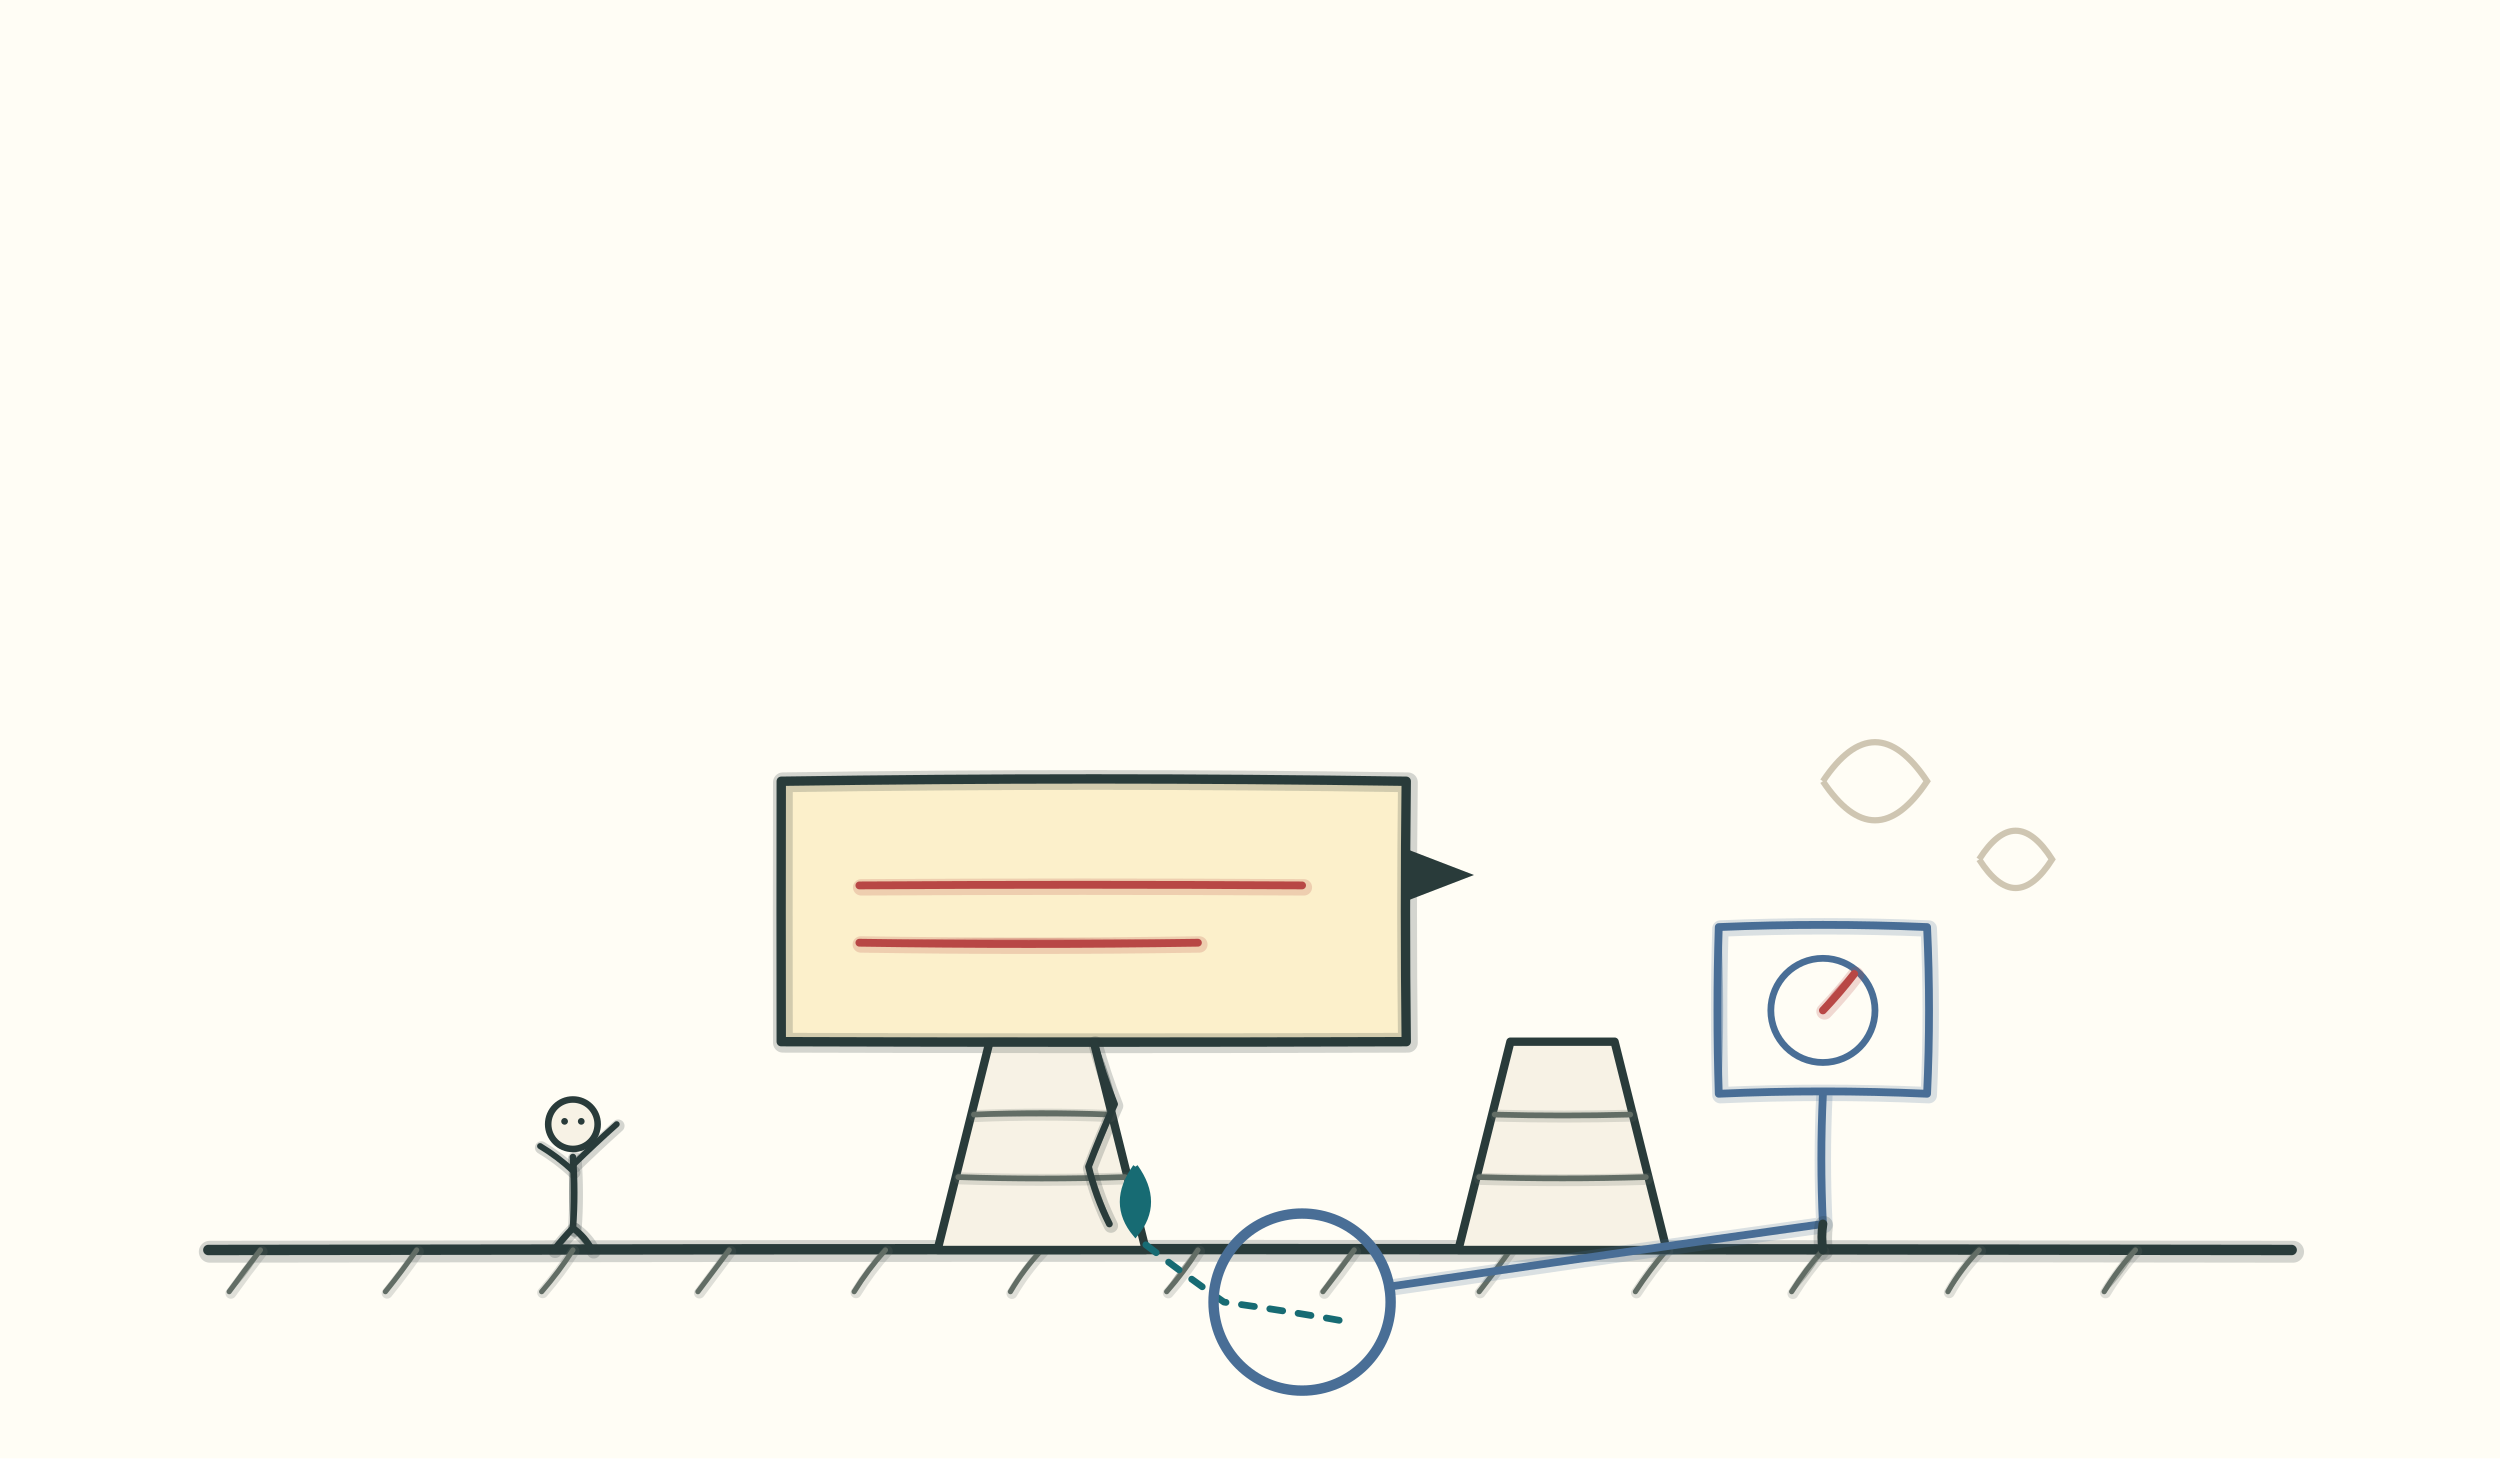
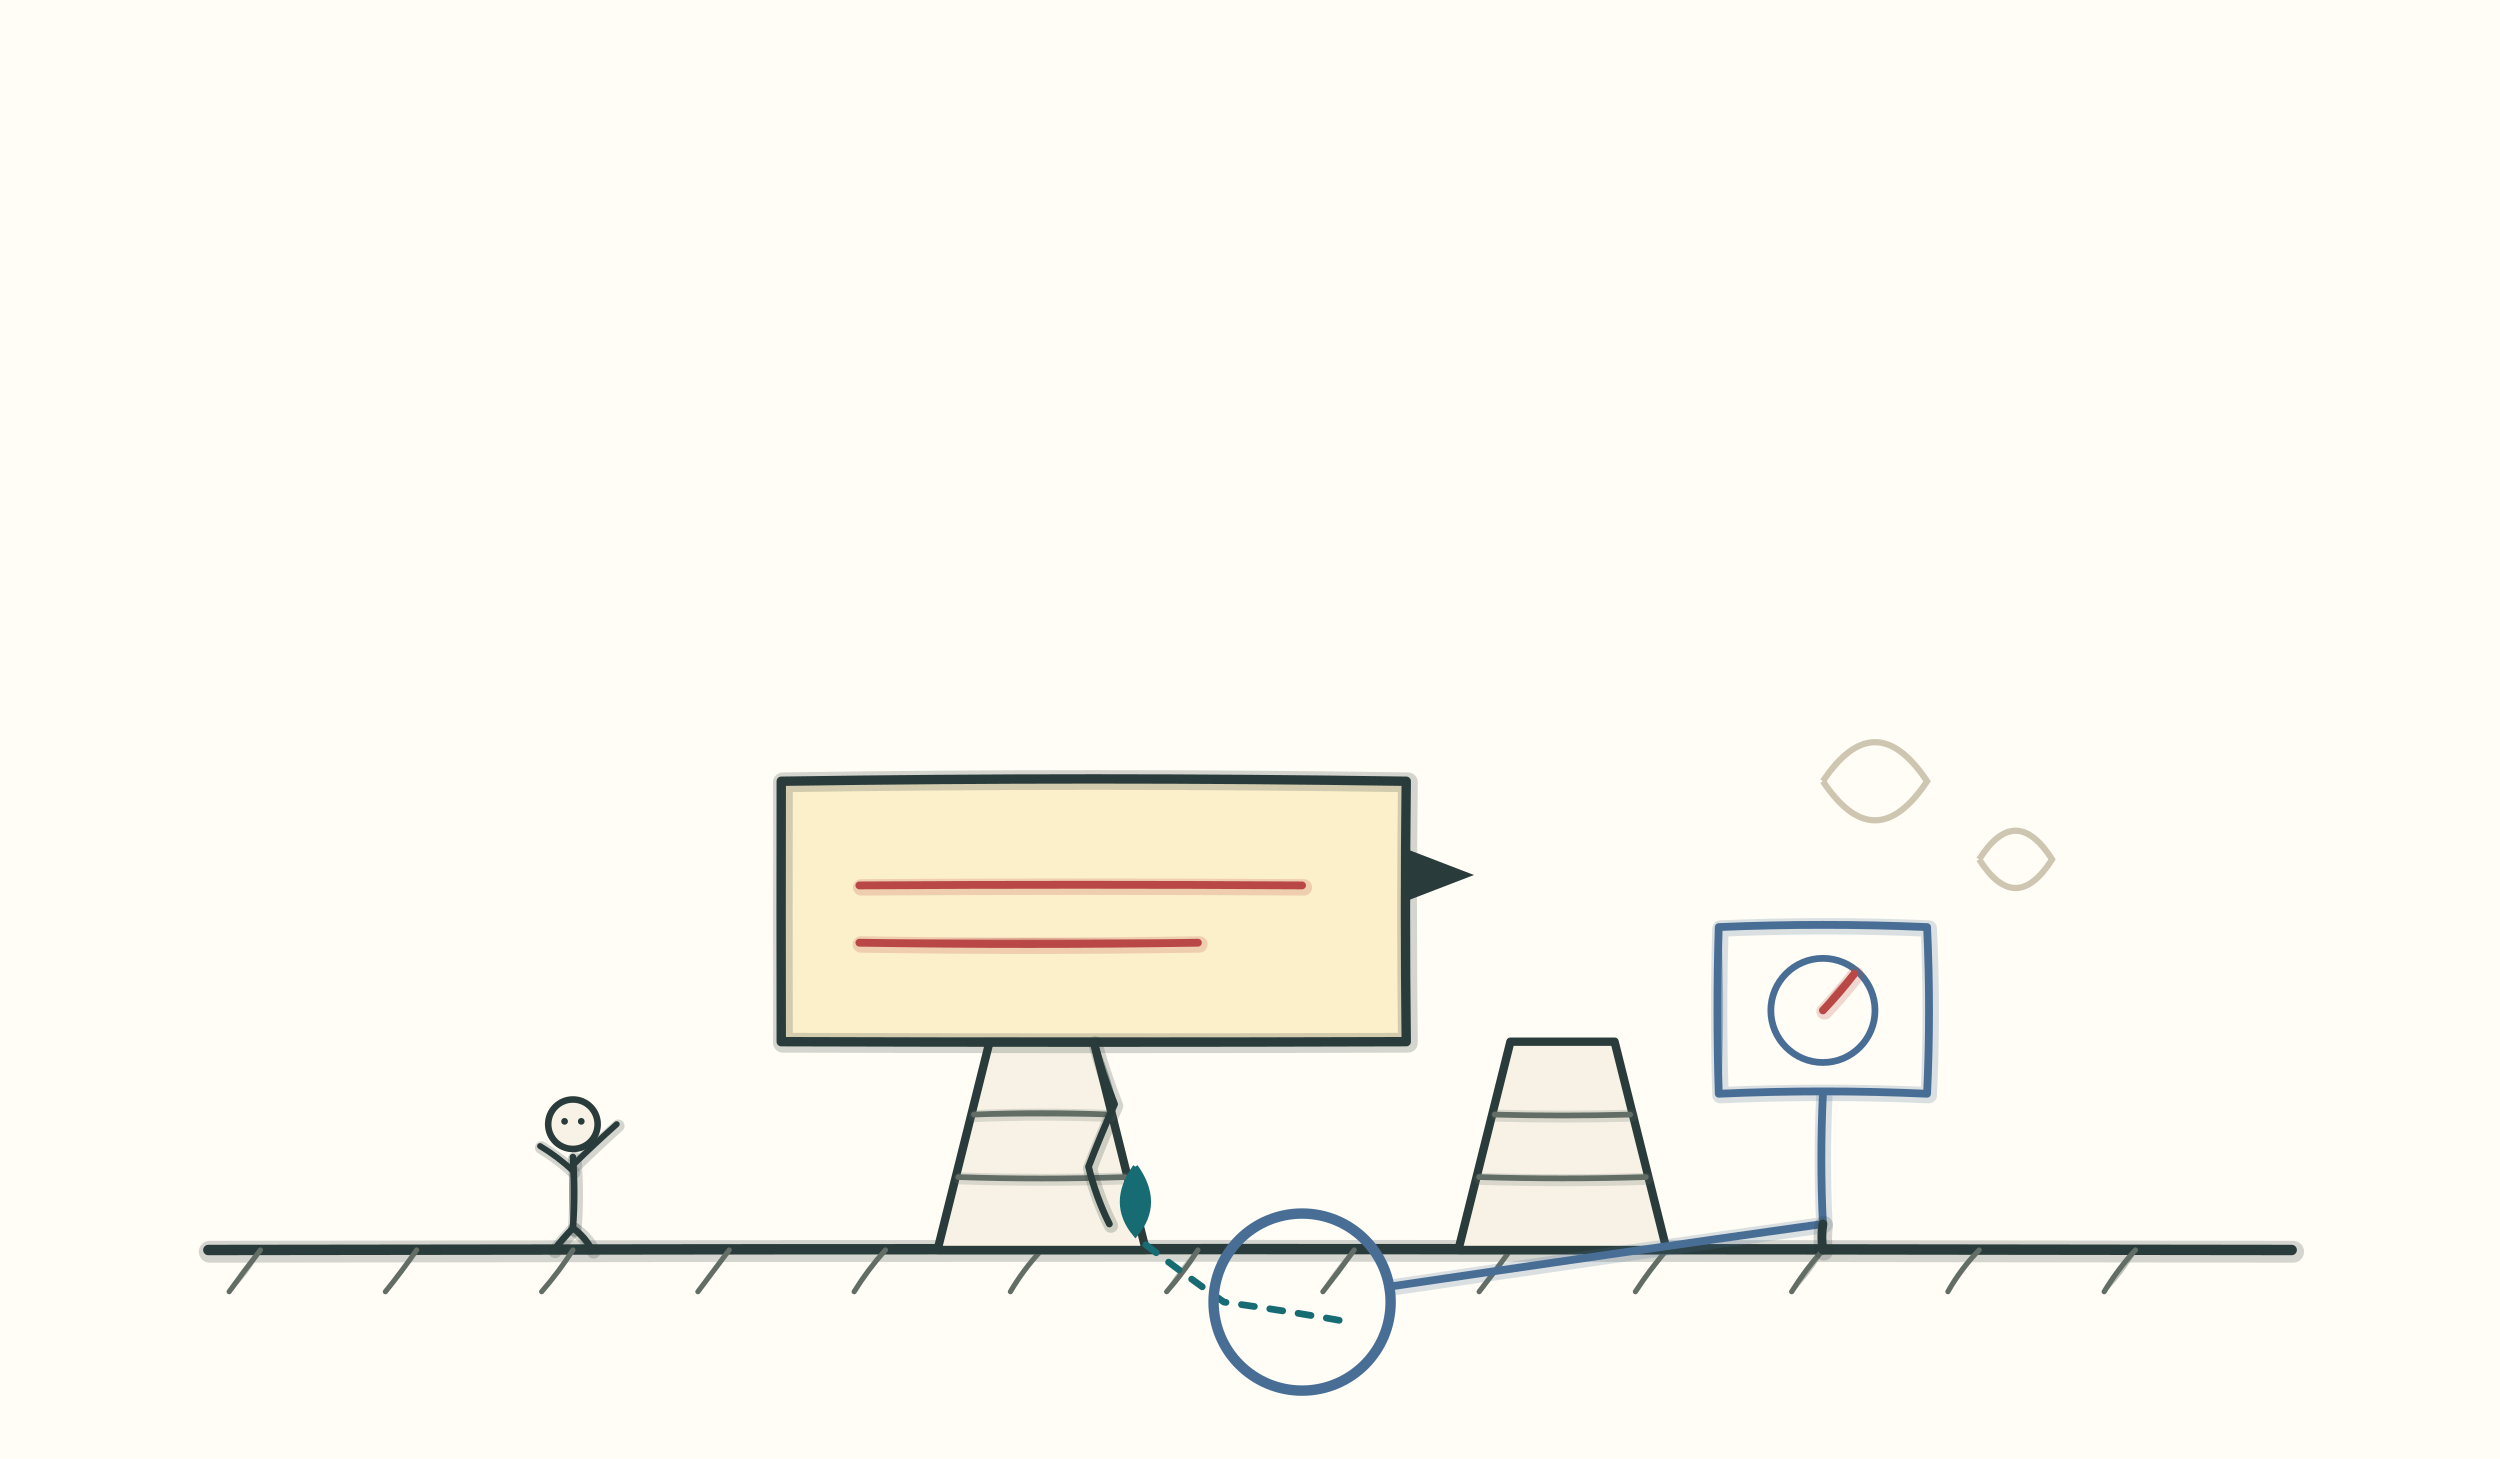
<svg xmlns="http://www.w3.org/2000/svg" viewBox="0 0 960 560" role="img" aria-labelledby="title desc">
  <defs>
    <pattern id="hatch-ink" width="7.0" height="7.0" patternUnits="userSpaceOnUse" patternTransform="rotate(45)">
      <line x1="0" y1="0" x2="0" y2="7.0" stroke="#293b3a" stroke-width="1.1" />
    </pattern>
    <pattern id="hatch-blue" width="7.0" height="7.0" patternUnits="userSpaceOnUse" patternTransform="rotate(45)">
      <line x1="0" y1="0" x2="0" y2="7.0" stroke="#496e96" stroke-width="1.1" />
    </pattern>
    <pattern id="hatch-red" width="8" height="8" patternUnits="userSpaceOnUse" patternTransform="rotate(45)">
      <line x1="0" y1="0" x2="0" y2="8" stroke="#b84745" stroke-width="1.1" />
    </pattern>
  </defs>
  <rect x="0" y="0" width="960" height="560" fill="#fffdf5" />
  <path d="M 80.0 480.0 Q 480.0 479.3 880.0 480.0" fill="none" stroke="#293b3a" stroke-width="8.4" stroke-opacity="0.2" stroke-linecap="round" stroke-linejoin="round" transform="translate(0.55 0.67)" />
  <path d="M 80.0 480.0 Q 480.0 478.8 880.0 480.0" fill="none" stroke="#293b3a" stroke-width="2.5" stroke-opacity="0.42" stroke-linecap="round" stroke-linejoin="round" />
  <path d="M 80.0 480.0 Q 480.0 479.3 880.0 480.0" fill="none" stroke="#293b3a" stroke-width="4" stroke-linecap="round" stroke-linejoin="round" />
-   <path d="M 100.0 480.0 Q 93.8 487.9 88.0 496.0" fill="none" stroke="#626d65" stroke-width="4.2" stroke-opacity="0.2" stroke-linecap="round" stroke-linejoin="round" transform="translate(0.66 0.62)" />
  <path d="M 100.0 480.0 Q 95.1 488.8 88.0 496.0" fill="none" stroke="#626d65" stroke-width="1.2" stroke-opacity="0.42" stroke-linecap="round" stroke-linejoin="round" />
  <path d="M 100.0 480.0 Q 93.8 487.9 88.0 496.0" fill="none" stroke="#626d65" stroke-width="2" stroke-linecap="round" stroke-linejoin="round" />
-   <path d="M 160.0 480.0 Q 154.3 488.2 148.0 496.0" fill="none" stroke="#626d65" stroke-width="4.2" stroke-opacity="0.2" stroke-linecap="round" stroke-linejoin="round" transform="translate(0.65 0.58)" />
  <path d="M 160.0 480.0 Q 154.7 488.5 148.0 496.0" fill="none" stroke="#626d65" stroke-width="1.2" stroke-opacity="0.42" stroke-linecap="round" stroke-linejoin="round" />
  <path d="M 160.0 480.0 Q 154.3 488.2 148.0 496.0" fill="none" stroke="#626d65" stroke-width="2" stroke-linecap="round" stroke-linejoin="round" />
-   <path d="M 220.0 480.0 Q 214.6 488.4 208.0 496.0" fill="none" stroke="#626d65" stroke-width="4.2" stroke-opacity="0.2" stroke-linecap="round" stroke-linejoin="round" transform="translate(0.39 0.41)" />
  <path d="M 220.0 480.0 Q 214.6 488.4 208.0 496.0" fill="none" stroke="#626d65" stroke-width="1.2" stroke-opacity="0.42" stroke-linecap="round" stroke-linejoin="round" />
  <path d="M 220.0 480.0 Q 214.6 488.4 208.0 496.0" fill="none" stroke="#626d65" stroke-width="2" stroke-linecap="round" stroke-linejoin="round" />
-   <path d="M 280.0 480.0 Q 274.0 488.0 268.0 496.0" fill="none" stroke="#626d65" stroke-width="4.2" stroke-opacity="0.2" stroke-linecap="round" stroke-linejoin="round" transform="translate(0.58 0.53)" />
  <path d="M 280.0 480.0 Q 274.0 488.0 268.0 496.0" fill="none" stroke="#626d65" stroke-width="1.2" stroke-opacity="0.42" stroke-linecap="round" stroke-linejoin="round" />
  <path d="M 280.0 480.0 Q 274.0 488.0 268.0 496.0" fill="none" stroke="#626d65" stroke-width="2" stroke-linecap="round" stroke-linejoin="round" />
-   <path d="M 340.0 480.0 Q 333.3 487.4 328.0 496.0" fill="none" stroke="#626d65" stroke-width="4.2" stroke-opacity="0.2" stroke-linecap="round" stroke-linejoin="round" transform="translate(0.71 0.42)" />
  <path d="M 340.0 480.0 Q 333.8 487.9 328.0 496.0" fill="none" stroke="#626d65" stroke-width="1.2" stroke-opacity="0.42" stroke-linecap="round" stroke-linejoin="round" />
  <path d="M 340.0 480.0 Q 333.3 487.4 328.0 496.0" fill="none" stroke="#626d65" stroke-width="2" stroke-linecap="round" stroke-linejoin="round" />
-   <path d="M 400.0 480.0 Q 393.1 487.3 388.0 496.0" fill="none" stroke="#626d65" stroke-width="4.2" stroke-opacity="0.2" stroke-linecap="round" stroke-linejoin="round" transform="translate(0.58 0.70)" />
  <path d="M 400.0 480.0 Q 393.0 487.2 388.0 496.0" fill="none" stroke="#626d65" stroke-width="1.2" stroke-opacity="0.42" stroke-linecap="round" stroke-linejoin="round" />
  <path d="M 400.0 480.0 Q 393.1 487.3 388.0 496.0" fill="none" stroke="#626d65" stroke-width="2" stroke-linecap="round" stroke-linejoin="round" />
-   <path d="M 460.0 480.0 Q 454.6 488.5 448.0 496.0" fill="none" stroke="#626d65" stroke-width="4.2" stroke-opacity="0.2" stroke-linecap="round" stroke-linejoin="round" transform="translate(0.62 0.48)" />
  <path d="M 460.0 480.0 Q 453.2 487.4 448.0 496.0" fill="none" stroke="#626d65" stroke-width="1.2" stroke-opacity="0.42" stroke-linecap="round" stroke-linejoin="round" />
  <path d="M 460.0 480.0 Q 454.6 488.5 448.0 496.0" fill="none" stroke="#626d65" stroke-width="2" stroke-linecap="round" stroke-linejoin="round" />
-   <path d="M 520.0 480.0 Q 514.2 488.1 508.0 496.0" fill="none" stroke="#626d65" stroke-width="4.2" stroke-opacity="0.2" stroke-linecap="round" stroke-linejoin="round" transform="translate(0.58 0.66)" />
  <path d="M 520.0 480.0 Q 513.0 487.3 508.0 496.0" fill="none" stroke="#626d65" stroke-width="1.2" stroke-opacity="0.42" stroke-linecap="round" stroke-linejoin="round" />
  <path d="M 520.0 480.0 Q 514.2 488.1 508.0 496.0" fill="none" stroke="#626d65" stroke-width="2" stroke-linecap="round" stroke-linejoin="round" />
-   <path d="M 580.0 480.0 Q 574.2 488.1 568.0 496.0" fill="none" stroke="#626d65" stroke-width="4.2" stroke-opacity="0.2" stroke-linecap="round" stroke-linejoin="round" transform="translate(0.39 0.46)" />
  <path d="M 580.0 480.0 Q 574.3 488.2 568.0 496.0" fill="none" stroke="#626d65" stroke-width="1.2" stroke-opacity="0.42" stroke-linecap="round" stroke-linejoin="round" />
  <path d="M 580.0 480.0 Q 574.2 488.1 568.0 496.0" fill="none" stroke="#626d65" stroke-width="2" stroke-linecap="round" stroke-linejoin="round" />
-   <path d="M 640.0 480.0 Q 633.5 487.6 628.0 496.0" fill="none" stroke="#626d65" stroke-width="4.2" stroke-opacity="0.2" stroke-linecap="round" stroke-linejoin="round" transform="translate(0.40 0.47)" />
  <path d="M 640.0 480.0 Q 632.9 487.2 628.0 496.0" fill="none" stroke="#626d65" stroke-width="1.2" stroke-opacity="0.42" stroke-linecap="round" stroke-linejoin="round" />
  <path d="M 640.0 480.0 Q 633.5 487.6 628.0 496.0" fill="none" stroke="#626d65" stroke-width="2" stroke-linecap="round" stroke-linejoin="round" />
-   <path d="M 700.0 480.0 Q 693.3 487.5 688.0 496.0" fill="none" stroke="#626d65" stroke-width="4.2" stroke-opacity="0.2" stroke-linecap="round" stroke-linejoin="round" transform="translate(0.48 0.74)" />
  <path d="M 700.0 480.0 Q 695.0 488.7 688.0 496.0" fill="none" stroke="#626d65" stroke-width="1.2" stroke-opacity="0.42" stroke-linecap="round" stroke-linejoin="round" />
  <path d="M 700.0 480.0 Q 693.3 487.5 688.0 496.0" fill="none" stroke="#626d65" stroke-width="2" stroke-linecap="round" stroke-linejoin="round" />
-   <path d="M 760.0 480.0 Q 752.9 487.2 748.0 496.0" fill="none" stroke="#626d65" stroke-width="4.2" stroke-opacity="0.2" stroke-linecap="round" stroke-linejoin="round" transform="translate(0.53 0.39)" />
  <path d="M 760.0 480.0 Q 753.7 487.8 748.0 496.0" fill="none" stroke="#626d65" stroke-width="1.2" stroke-opacity="0.42" stroke-linecap="round" stroke-linejoin="round" />
  <path d="M 760.0 480.0 Q 752.9 487.2 748.0 496.0" fill="none" stroke="#626d65" stroke-width="2" stroke-linecap="round" stroke-linejoin="round" />
-   <path d="M 820.0 480.0 Q 813.2 487.4 808.0 496.0" fill="none" stroke="#626d65" stroke-width="4.2" stroke-opacity="0.2" stroke-linecap="round" stroke-linejoin="round" transform="translate(0.52 0.45)" />
  <path d="M 820.0 480.0 Q 815.1 488.8 808.0 496.0" fill="none" stroke="#626d65" stroke-width="1.2" stroke-opacity="0.42" stroke-linecap="round" stroke-linejoin="round" />
  <path d="M 820.0 480.0 Q 813.2 487.4 808.0 496.0" fill="none" stroke="#626d65" stroke-width="2" stroke-linecap="round" stroke-linejoin="round" />
  <path d="M 360 480 L 380 400 L 420 400 L 440 480 Z" fill="#f7f2e5" stroke="#293b3a" stroke-width="3.2" stroke-linejoin="round" />
  <path d="M 368.0 452.0 Q 400.0 453.1 432.0 452.0" fill="none" stroke="#626d65" stroke-width="4.6" stroke-opacity="0.2" stroke-linecap="round" stroke-linejoin="round" transform="translate(0.66 0.50)" />
  <path d="M 368.0 452.0 Q 400.0 453.0 432.0 452.0" fill="none" stroke="#626d65" stroke-width="1.4" stroke-opacity="0.42" stroke-linecap="round" stroke-linejoin="round" />
  <path d="M 368.0 452.0 Q 400.0 453.1 432.0 452.0" fill="none" stroke="#626d65" stroke-width="2.2" stroke-linecap="round" stroke-linejoin="round" />
  <path d="M 374.0 428.0 Q 400.0 426.9 426.0 428.0" fill="none" stroke="#626d65" stroke-width="4.6" stroke-opacity="0.2" stroke-linecap="round" stroke-linejoin="round" transform="translate(0.42 0.57)" />
  <path d="M 374.0 428.0 Q 400.0 428.4 426.0 428.0" fill="none" stroke="#626d65" stroke-width="1.4" stroke-opacity="0.42" stroke-linecap="round" stroke-linejoin="round" />
  <path d="M 374.0 428.0 Q 400.0 426.9 426.0 428.0" fill="none" stroke="#626d65" stroke-width="2.2" stroke-linecap="round" stroke-linejoin="round" />
  <path d="M 560 480 L 580 400 L 620 400 L 640 480 Z" fill="#f7f2e5" stroke="#293b3a" stroke-width="3.2" stroke-linejoin="round" />
  <path d="M 568.0 452.0 Q 600.0 453.0 632.0 452.0" fill="none" stroke="#626d65" stroke-width="4.6" stroke-opacity="0.2" stroke-linecap="round" stroke-linejoin="round" transform="translate(0.40 0.69)" />
  <path d="M 568.0 452.0 Q 600.0 453.1 632.0 452.0" fill="none" stroke="#626d65" stroke-width="1.4" stroke-opacity="0.42" stroke-linecap="round" stroke-linejoin="round" />
  <path d="M 568.0 452.0 Q 600.0 453.0 632.0 452.0" fill="none" stroke="#626d65" stroke-width="2.2" stroke-linecap="round" stroke-linejoin="round" />
  <path d="M 574.0 428.0 Q 600.0 428.7 626.0 428.0" fill="none" stroke="#626d65" stroke-width="4.6" stroke-opacity="0.2" stroke-linecap="round" stroke-linejoin="round" transform="translate(0.69 0.41)" />
  <path d="M 574.0 428.0 Q 600.0 429.3 626.0 428.0" fill="none" stroke="#626d65" stroke-width="1.4" stroke-opacity="0.42" stroke-linecap="round" stroke-linejoin="round" />
  <path d="M 574.0 428.0 Q 600.0 428.7 626.0 428.0" fill="none" stroke="#626d65" stroke-width="2.2" stroke-linecap="round" stroke-linejoin="round" />
  <path d="M 300.0 300.0 Q 420.0 298.2 540.0 300.0 Q 539.4 350.0 540.0 400.0 Q 420.0 400.4 300.0 400.0 Q 299.9 350.0 300.0 300.0" fill="#fbefc7" opacity="0.45" transform="translate(0.42 0.26)" />
  <path d="M 300.0 300.0 Q 420.0 298.2 540.0 300.0 Q 539.4 350.0 540.0 400.0 Q 420.0 400.4 300.0 400.0 Q 299.9 350.0 300.0 300.0" fill="#fbefc7" opacity="0.85" />
  <path d="M 300.0 300.0 Q 420.0 298.2 540.0 300.0 Q 539.4 350.0 540.0 400.0 Q 420.0 400.4 300.0 400.0 Q 299.9 350.0 300.0 300.0" fill="none" stroke="#293b3a" stroke-width="7.6" stroke-opacity="0.2" stroke-linecap="round" stroke-linejoin="round" transform="translate(0.63 0.41)" />
  <path d="M 300.0 300.0 Q 420.0 299.0 540.0 300.0 Q 539.6 350.0 540.0 400.0 Q 420.0 398.9 300.0 400.0 Q 299.3 350.0 300.0 300.0" fill="none" stroke="#293b3a" stroke-width="2.2" stroke-opacity="0.42" stroke-linecap="round" stroke-linejoin="round" />
  <path d="M 300.0 300.0 Q 420.0 298.2 540.0 300.0 Q 539.4 350.0 540.0 400.0 Q 420.0 400.4 300.0 400.0 Q 299.9 350.0 300.0 300.0" fill="none" stroke="#293b3a" stroke-width="3.6" stroke-linecap="round" stroke-linejoin="round" />
  <path d="M 540 326 l 26 10 l -26 10 Z" fill="#293b3a" />
  <path d="M 330.0 340.0 Q 415.0 339.5 500.0 340.0" fill="none" stroke="#b84745" stroke-width="6.3" stroke-opacity="0.2" stroke-linecap="round" stroke-linejoin="round" transform="translate(0.69 0.74)" />
  <path d="M 330.0 340.0 Q 415.0 340.2 500.0 340.0" fill="none" stroke="#b84745" stroke-width="1.9" stroke-opacity="0.42" stroke-linecap="round" stroke-linejoin="round" />
  <path d="M 330.0 340.0 Q 415.0 339.5 500.0 340.0" fill="none" stroke="#b84745" stroke-width="3" stroke-linecap="round" stroke-linejoin="round" />
  <path d="M 330.0 362.0 Q 395.0 363.0 460.0 362.0" fill="none" stroke="#b84745" stroke-width="6.3" stroke-opacity="0.2" stroke-linecap="round" stroke-linejoin="round" transform="translate(0.55 0.67)" />
  <path d="M 330.0 362.0 Q 395.0 360.6 460.0 362.0" fill="none" stroke="#b84745" stroke-width="1.9" stroke-opacity="0.42" stroke-linecap="round" stroke-linejoin="round" />
  <path d="M 330.0 362.0 Q 395.0 363.0 460.0 362.0" fill="none" stroke="#b84745" stroke-width="3" stroke-linecap="round" stroke-linejoin="round" />
  <path d="M 420.0 400.0 Q 423.3 412.2 428.0 424.0 Q 422.6 435.9 418.0 448.0 Q 420.7 459.5 426.0 470.0" fill="none" stroke="#293b3a" stroke-width="5.5" stroke-opacity="0.2" stroke-linecap="round" stroke-linejoin="round" transform="translate(0.59 0.65)" />
  <path d="M 420.0 400.0 Q 425.2 411.6 428.0 424.0 Q 423.6 436.2 418.0 448.0 Q 421.8 459.1 426.0 470.0" fill="none" stroke="#293b3a" stroke-width="1.6" stroke-opacity="0.42" stroke-linecap="round" stroke-linejoin="round" />
  <path d="M 420.0 400.0 Q 423.3 412.2 428.0 424.0 Q 422.6 435.9 418.0 448.0 Q 420.7 459.5 426.0 470.0" fill="none" stroke="#293b3a" stroke-width="2.6" stroke-linecap="round" stroke-linejoin="round" />
  <path d="M 436 448 q 10 14 0 26 q -10 -12 0 -26" fill="#176b73" stroke="#176b73" stroke-width="2" />
  <path d="M 440.0 478.0 Q 454.7 489.4 470.0 500.0 Q 495.1 503.5 520.0 508.0" fill="none" stroke="#176b73" stroke-width="2.6" stroke-linecap="round" stroke-linejoin="round" stroke-dasharray="5 6" />
  <circle cx="500" cy="500" r="34" fill="none" stroke="#496e96" stroke-width="4" />
  <path d="M 534.0 494.0 Q 617.0 481.7 700.0 470.0 Q 698.8 445.0 700.0 420.0" fill="none" stroke="#496e96" stroke-width="6.3" stroke-opacity="0.2" stroke-linecap="round" stroke-linejoin="round" transform="translate(0.57 0.37)" />
  <path d="M 534.0 494.0 Q 617.0 481.9 700.0 470.0 Q 699.3 445.0 700.0 420.0" fill="none" stroke="#496e96" stroke-width="1.9" stroke-opacity="0.42" stroke-linecap="round" stroke-linejoin="round" />
  <path d="M 534.0 494.0 Q 617.0 481.7 700.0 470.0 Q 698.8 445.0 700.0 420.0" fill="none" stroke="#496e96" stroke-width="3" stroke-linecap="round" stroke-linejoin="round" />
  <path d="M 700.0 470.0 Q 699.2 475.0 700.0 480.0" fill="none" stroke="#293b3a" stroke-width="7.1" stroke-opacity="0.2" stroke-linecap="round" stroke-linejoin="round" transform="translate(0.35 0.48)" />
  <path d="M 700.0 470.0 Q 699.4 475.0 700.0 480.0" fill="none" stroke="#293b3a" stroke-width="2.1" stroke-opacity="0.42" stroke-linecap="round" stroke-linejoin="round" />
  <path d="M 700.0 470.0 Q 699.2 475.0 700.0 480.0" fill="none" stroke="#293b3a" stroke-width="3.4" stroke-linecap="round" stroke-linejoin="round" />
  <path d="M 660.0 356.0 Q 700.0 354.3 740.0 356.0 Q 741.5 388.0 740.0 420.0 Q 700.0 418.2 660.0 420.0 Q 659.0 388.0 660.0 356.0" fill="#fffdf5" opacity="0.45" transform="translate(-0.03 -0.87)" />
  <path d="M 660.0 356.0 Q 700.0 354.3 740.0 356.0 Q 741.5 388.0 740.0 420.0 Q 700.0 418.2 660.0 420.0 Q 659.0 388.0 660.0 356.0" fill="#fffdf5" opacity="0.85" />
  <path d="M 660.0 356.0 Q 700.0 354.3 740.0 356.0 Q 741.5 388.0 740.0 420.0 Q 700.0 418.2 660.0 420.0 Q 659.0 388.0 660.0 356.0" fill="none" stroke="#496e96" stroke-width="6.3" stroke-opacity="0.2" stroke-linecap="round" stroke-linejoin="round" transform="translate(0.65 0.55)" />
  <path d="M 660.0 356.0 Q 700.0 355.0 740.0 356.0 Q 741.2 388.0 740.0 420.0 Q 700.0 418.3 660.0 420.0 Q 661.5 388.0 660.0 356.0" fill="none" stroke="#496e96" stroke-width="1.9" stroke-opacity="0.42" stroke-linecap="round" stroke-linejoin="round" />
  <path d="M 660.0 356.0 Q 700.0 354.3 740.0 356.0 Q 741.5 388.0 740.0 420.0 Q 700.0 418.2 660.0 420.0 Q 659.0 388.0 660.0 356.0" fill="none" stroke="#496e96" stroke-width="3" stroke-linecap="round" stroke-linejoin="round" />
  <circle cx="700" cy="388" r="20" fill="none" stroke="#496e96" stroke-width="2.6" />
  <path d="M 700.0 388.0 Q 706.4 381.3 712.0 374.0" fill="none" stroke="#b84745" stroke-width="6.3" stroke-opacity="0.2" stroke-linecap="round" stroke-linejoin="round" transform="translate(0.62 0.39)" />
  <path d="M 700.0 388.0 Q 705.0 380.1 712.0 374.0" fill="none" stroke="#b84745" stroke-width="1.9" stroke-opacity="0.42" stroke-linecap="round" stroke-linejoin="round" />
  <path d="M 700.0 388.0 Q 706.4 381.3 712.0 374.0" fill="none" stroke="#b84745" stroke-width="3" stroke-linecap="round" stroke-linejoin="round" />
  <path d="M 700 300 q 20 -30 40 0 q -20 30 -40 0" fill="none" stroke="#cfc6b2" stroke-width="2.4" />
  <path d="M 760 330 q 14 -22 28 0 q -14 22 -28 0" fill="none" stroke="#cfc6b2" stroke-width="2.4" />
  <circle cx="220.0" cy="431.7" r="9.5" fill="#f7f2e5" stroke="#293b3a" stroke-width="2.52" />
  <circle cx="216.8" cy="430.6" r="1.3" fill="#293b3a" />
  <circle cx="223.2" cy="430.6" r="1.3" fill="#293b3a" />
  <path d="M 220.0 471.6 Q 221.0 458.0 220.0 444.3" fill="none" stroke="#293b3a" stroke-width="5.3" stroke-opacity="0.2" stroke-linecap="round" stroke-linejoin="round" transform="translate(0.71 0.67)" />
  <path d="M 220.0 471.6 Q 218.7 458.0 220.0 444.3" fill="none" stroke="#293b3a" stroke-width="1.6" stroke-opacity="0.42" stroke-linecap="round" stroke-linejoin="round" />
  <path d="M 220.0 471.6 Q 221.0 458.0 220.0 444.3" fill="none" stroke="#293b3a" stroke-width="2.52" stroke-linecap="round" stroke-linejoin="round" />
  <path d="M 220.0 447.4 Q 228.2 439.4 236.8 431.7" fill="none" stroke="#293b3a" stroke-width="4.9" stroke-opacity="0.2" stroke-linecap="round" stroke-linejoin="round" transform="translate(0.58 0.63)" />
  <path d="M 220.0 447.4 Q 227.5 438.7 236.8 431.7" fill="none" stroke="#293b3a" stroke-width="1.4" stroke-opacity="0.42" stroke-linecap="round" stroke-linejoin="round" />
  <path d="M 220.0 447.4 Q 228.2 439.4 236.8 431.7" fill="none" stroke="#293b3a" stroke-width="2.31" stroke-linecap="round" stroke-linejoin="round" />
  <path d="M 220.0 449.6 Q 214.2 444.2 207.4 440.1" fill="none" stroke="#293b3a" stroke-width="4.9" stroke-opacity="0.2" stroke-linecap="round" stroke-linejoin="round" transform="translate(0.45 0.60)" />
  <path d="M 220.0 449.6 Q 214.5 443.7 207.4 440.1" fill="none" stroke="#293b3a" stroke-width="1.4" stroke-opacity="0.42" stroke-linecap="round" stroke-linejoin="round" />
  <path d="M 220.0 449.6 Q 214.2 444.2 207.4 440.1" fill="none" stroke="#293b3a" stroke-width="2.31" stroke-linecap="round" stroke-linejoin="round" />
  <path d="M 220.0 471.6 Q 224.7 474.9 227.3 480.0" fill="none" stroke="#293b3a" stroke-width="5.3" stroke-opacity="0.2" stroke-linecap="round" stroke-linejoin="round" transform="translate(0.68 0.62)" />
  <path d="M 220.0 471.6 Q 223.6 475.9 227.3 480.0" fill="none" stroke="#293b3a" stroke-width="1.6" stroke-opacity="0.42" stroke-linecap="round" stroke-linejoin="round" />
  <path d="M 220.0 471.6 Q 224.7 474.9 227.3 480.0" fill="none" stroke="#293b3a" stroke-width="2.52" stroke-linecap="round" stroke-linejoin="round" />
  <path d="M 220.0 471.6 Q 216.1 475.6 212.7 480.0" fill="none" stroke="#293b3a" stroke-width="5.3" stroke-opacity="0.2" stroke-linecap="round" stroke-linejoin="round" transform="translate(0.47 0.44)" />
  <path d="M 220.0 471.6 Q 217.0 476.4 212.7 480.0" fill="none" stroke="#293b3a" stroke-width="1.6" stroke-opacity="0.42" stroke-linecap="round" stroke-linejoin="round" />
  <path d="M 220.0 471.6 Q 216.1 475.6 212.7 480.0" fill="none" stroke="#293b3a" stroke-width="2.52" stroke-linecap="round" stroke-linejoin="round" />
</svg>
